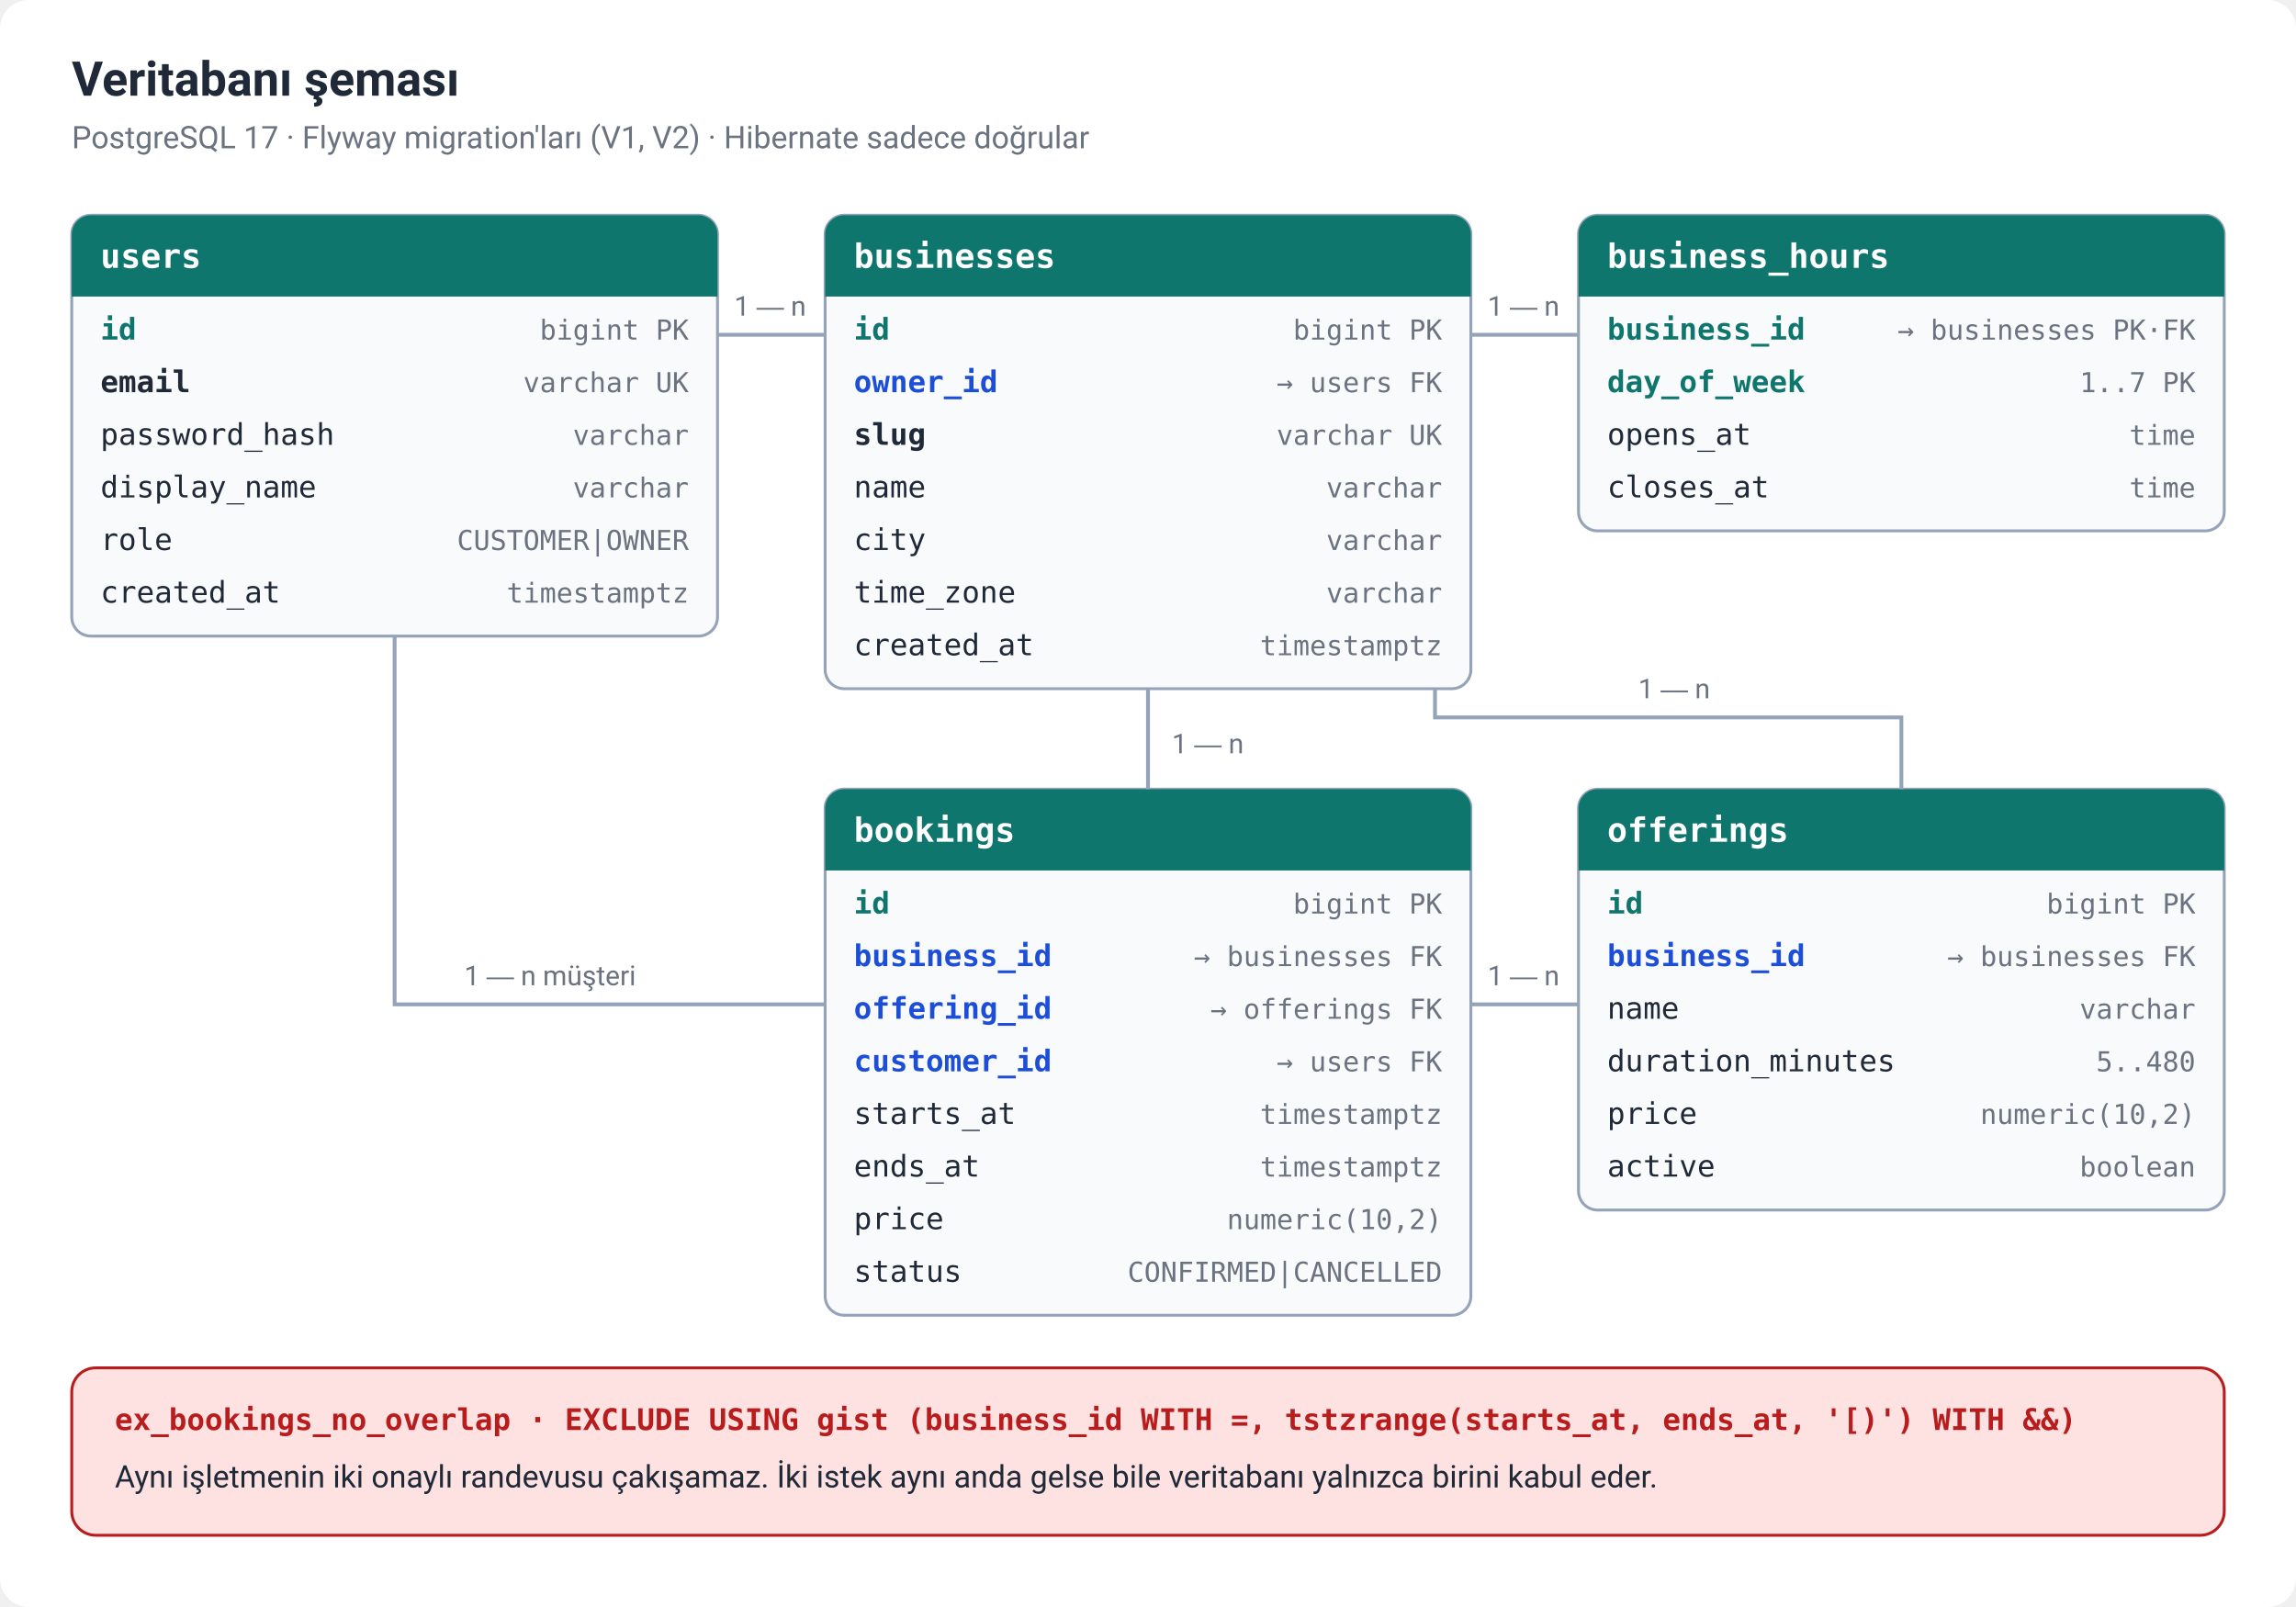
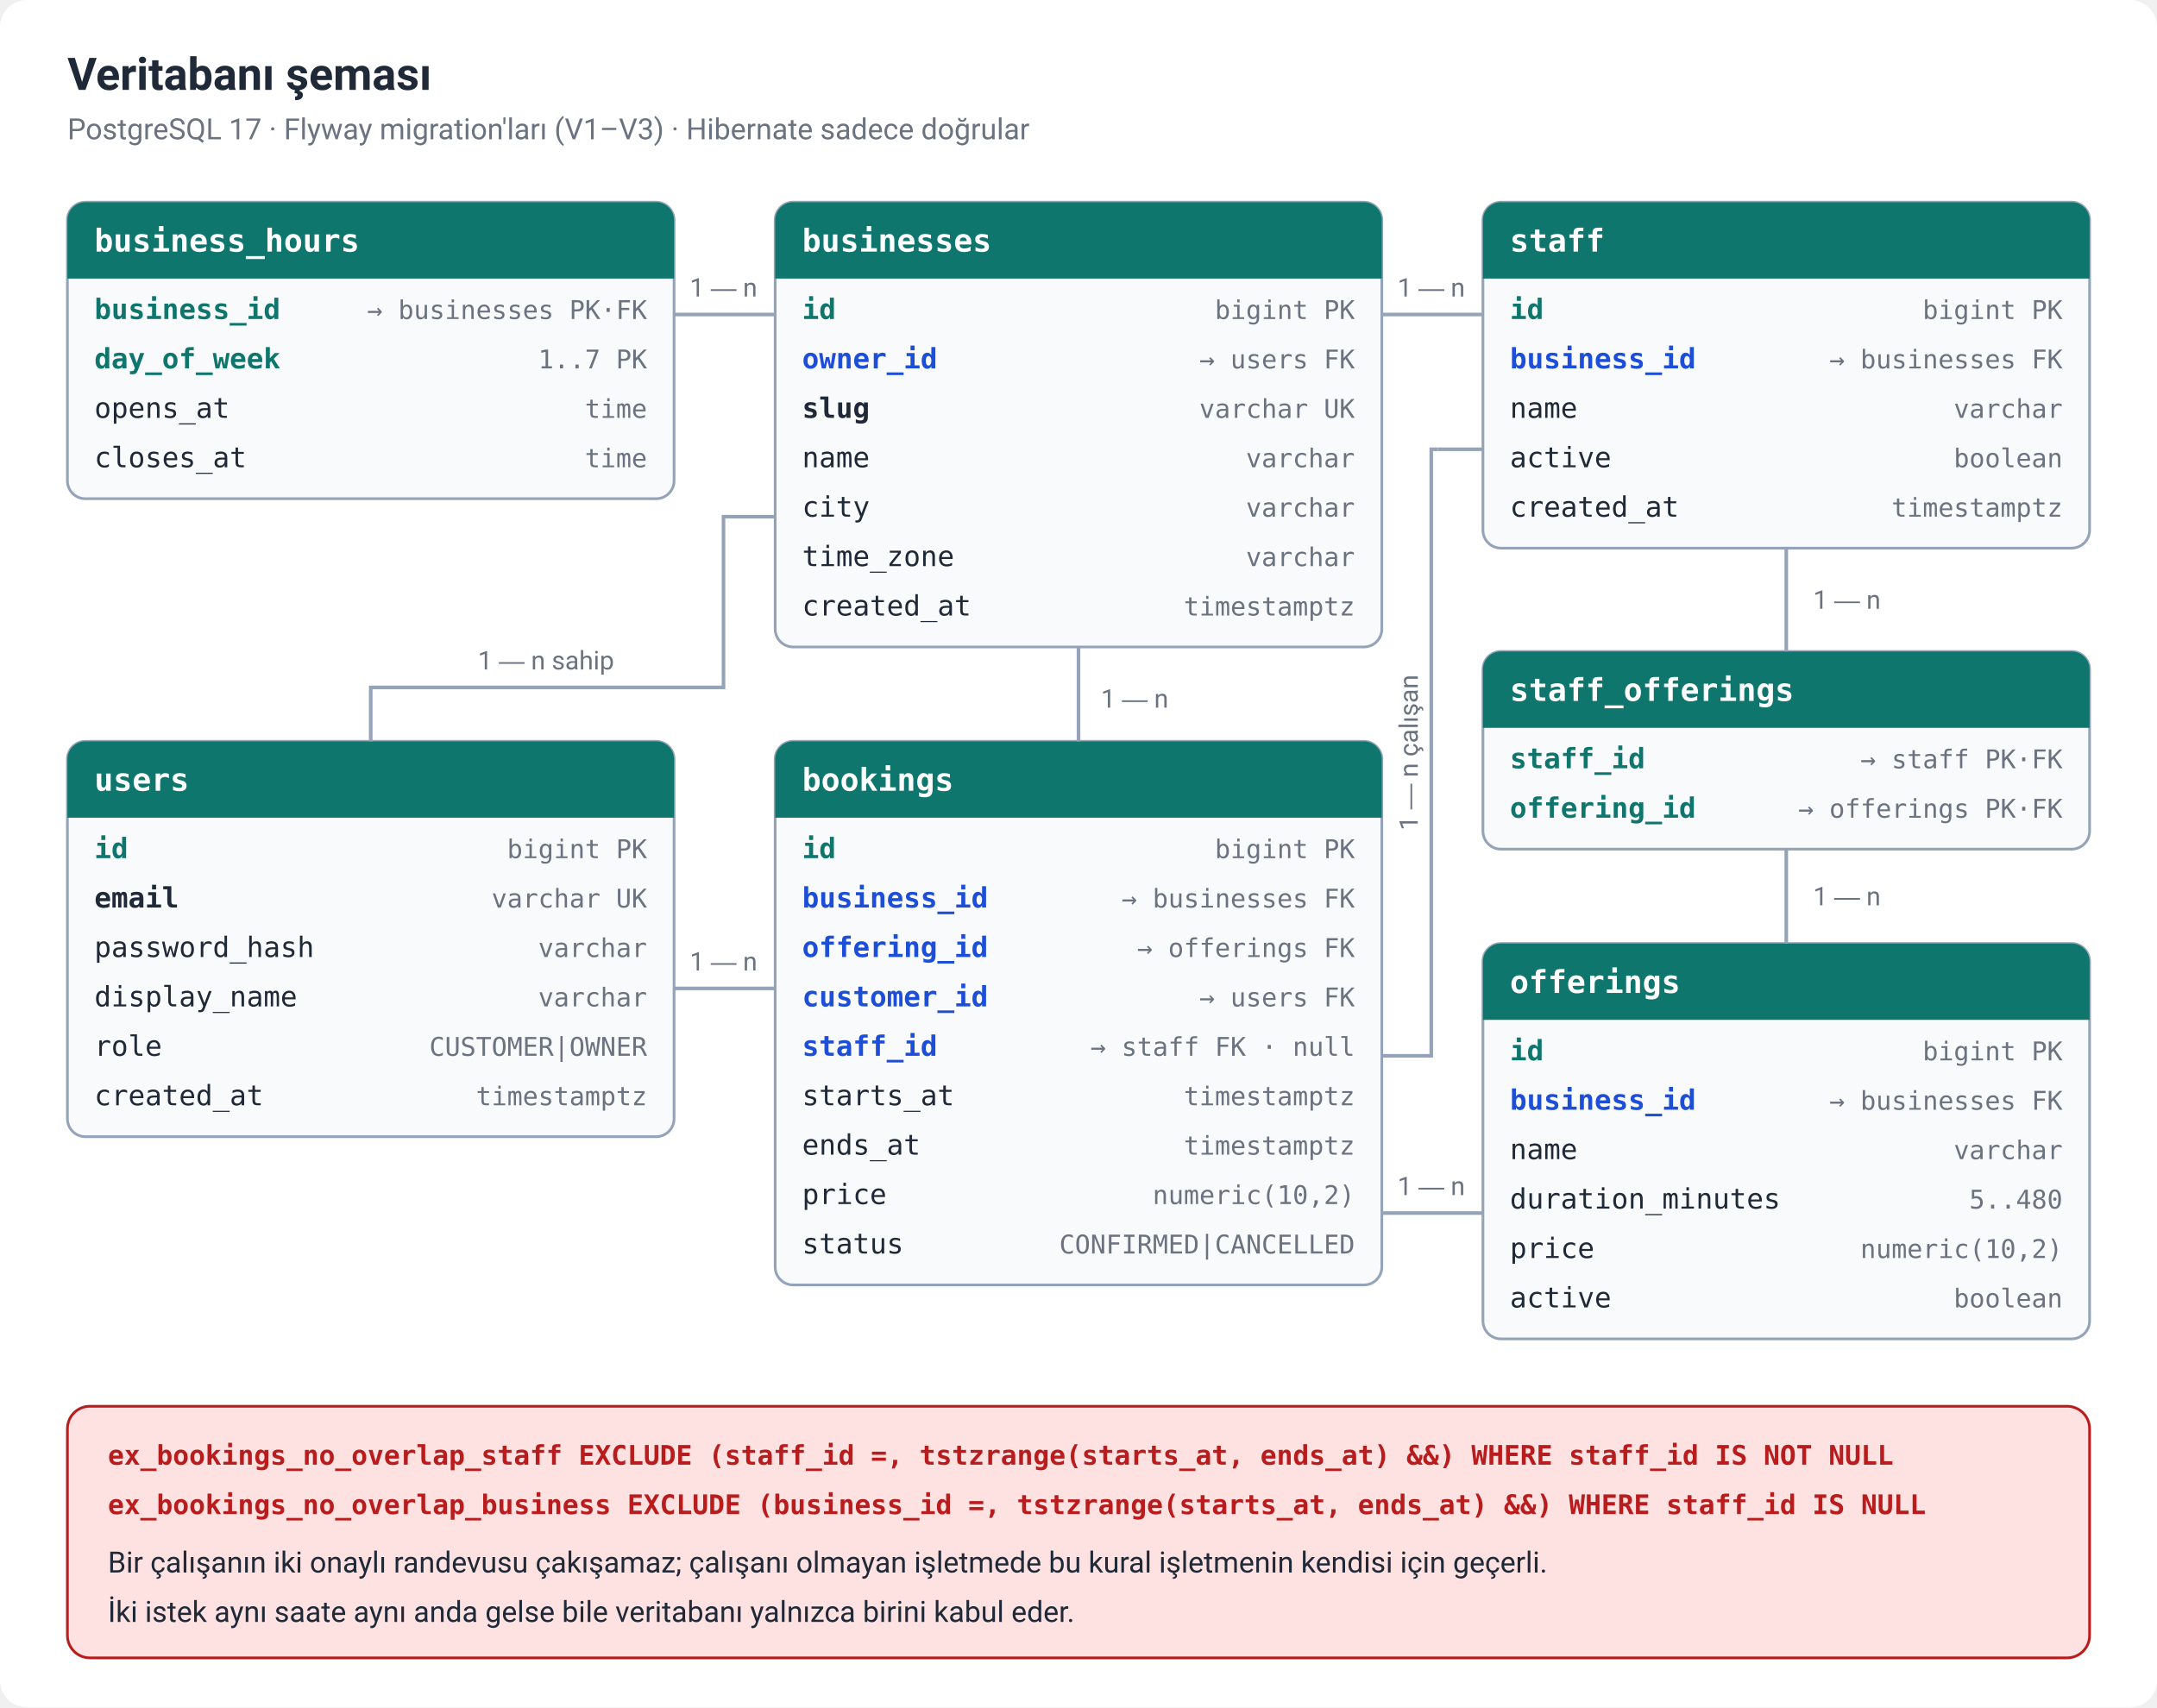
- <svg xmlns="http://www.w3.org/2000/svg" width="960" height="672" viewBox="0 0 960 672" role="img" aria-label="randevu-api veritabanı şeması">
-   <defs>
-     <marker id="ok" viewBox="0 0 10 10" refX="9" refY="5" markerWidth="8" markerHeight="8" orient="auto-start-reverse">
-       <path d="M0,0 L10,5 L0,10 z" fill="#1f2937" />
-     </marker>
-     <marker id="okw" viewBox="0 0 10 10" refX="9" refY="5" markerWidth="8" markerHeight="8" orient="auto-start-reverse">
-       <path d="M0,0 L10,5 L0,10 z" fill="#b91c1c" />
-     </marker>
-   </defs>
-   <rect width="960" height="672" rx="12" fill="#ffffff" />
+ <svg xmlns="http://www.w3.org/2000/svg" width="960" height="760" viewBox="0 0 960 760" role="img" aria-label="randevu-api veritabanı şeması">
+   <rect width="960" height="760" rx="12" fill="#ffffff" />
  <text x="30" y="40" font-family="-apple-system, 'Segoe UI', Roboto, Helvetica, Arial, sans-serif" font-size="20" fill="#1f2937" font-weight="bold" text-anchor="start">Veritabanı şeması</text>
-   <text x="30" y="62" font-family="-apple-system, 'Segoe UI', Roboto, Helvetica, Arial, sans-serif" font-size="13" fill="#6b7280" font-weight="normal" text-anchor="start">PostgreSQL 17 · Flyway migration'ları (V1, V2) · Hibernate sadece doğrular</text>
-   <rect x="30" y="90" width="270" height="176" rx="8" fill="#f8fafc" stroke="#94a3b8" stroke-width="1.2" />
+   <text x="30" y="62" font-family="-apple-system, 'Segoe UI', Roboto, Helvetica, Arial, sans-serif" font-size="13" fill="#6b7280" font-weight="normal" text-anchor="start">PostgreSQL 17 · Flyway migration'ları (V1–V3) · Hibernate sadece doğrular</text>
+   <rect x="30" y="90" width="270" height="132" rx="8" fill="#f8fafc" stroke="#94a3b8" stroke-width="1.2" />
  <path d="M30,98 a8,8 0 0 1 8,-8 h254 a8,8 0 0 1 8,8 v26 h-270 z" fill="#0f766e" />
-   <text x="42" y="112" font-family="ui-monospace, SFMono-Regular, Menlo, Consolas, monospace" font-size="14" fill="#ffffff" font-weight="bold" text-anchor="start">users</text>
-   <text x="42" y="142" font-family="ui-monospace, SFMono-Regular, Menlo, Consolas, monospace" font-size="12.5" fill="#0f766e" font-weight="bold" text-anchor="start">id</text>
-   <text x="288" y="142" font-family="ui-monospace, SFMono-Regular, Menlo, Consolas, monospace" font-size="11.5" fill="#6b7280" font-weight="normal" text-anchor="end">bigint  PK</text>
-   <text x="42" y="164" font-family="ui-monospace, SFMono-Regular, Menlo, Consolas, monospace" font-size="12.5" fill="#1f2937" font-weight="bold" text-anchor="start">email</text>
-   <text x="288" y="164" font-family="ui-monospace, SFMono-Regular, Menlo, Consolas, monospace" font-size="11.5" fill="#6b7280" font-weight="normal" text-anchor="end">varchar  UK</text>
-   <text x="42" y="186" font-family="ui-monospace, SFMono-Regular, Menlo, Consolas, monospace" font-size="12.5" fill="#1f2937" font-weight="normal" text-anchor="start">password_hash</text>
-   <text x="288" y="186" font-family="ui-monospace, SFMono-Regular, Menlo, Consolas, monospace" font-size="11.5" fill="#6b7280" font-weight="normal" text-anchor="end">varchar</text>
-   <text x="42" y="208" font-family="ui-monospace, SFMono-Regular, Menlo, Consolas, monospace" font-size="12.5" fill="#1f2937" font-weight="normal" text-anchor="start">display_name</text>
-   <text x="288" y="208" font-family="ui-monospace, SFMono-Regular, Menlo, Consolas, monospace" font-size="11.5" fill="#6b7280" font-weight="normal" text-anchor="end">varchar</text>
-   <text x="42" y="230" font-family="ui-monospace, SFMono-Regular, Menlo, Consolas, monospace" font-size="12.5" fill="#1f2937" font-weight="normal" text-anchor="start">role</text>
-   <text x="288" y="230" font-family="ui-monospace, SFMono-Regular, Menlo, Consolas, monospace" font-size="11.5" fill="#6b7280" font-weight="normal" text-anchor="end">CUSTOMER|OWNER</text>
-   <text x="42" y="252" font-family="ui-monospace, SFMono-Regular, Menlo, Consolas, monospace" font-size="12.5" fill="#1f2937" font-weight="normal" text-anchor="start">created_at</text>
-   <text x="288" y="252" font-family="ui-monospace, SFMono-Regular, Menlo, Consolas, monospace" font-size="11.5" fill="#6b7280" font-weight="normal" text-anchor="end">timestamptz</text>
+   <text x="42" y="112" font-family="ui-monospace, SFMono-Regular, Menlo, Consolas, monospace" font-size="14" fill="#ffffff" font-weight="bold" text-anchor="start">business_hours</text>
+   <text x="42" y="142" font-family="ui-monospace, SFMono-Regular, Menlo, Consolas, monospace" font-size="12.5" fill="#0f766e" font-weight="bold" text-anchor="start">business_id</text>
+   <text x="288" y="142" font-family="ui-monospace, SFMono-Regular, Menlo, Consolas, monospace" font-size="11.5" fill="#6b7280" font-weight="normal" text-anchor="end">→ businesses  PK·FK</text>
+   <text x="42" y="164" font-family="ui-monospace, SFMono-Regular, Menlo, Consolas, monospace" font-size="12.5" fill="#0f766e" font-weight="bold" text-anchor="start">day_of_week</text>
+   <text x="288" y="164" font-family="ui-monospace, SFMono-Regular, Menlo, Consolas, monospace" font-size="11.5" fill="#6b7280" font-weight="normal" text-anchor="end">1..7  PK</text>
+   <text x="42" y="186" font-family="ui-monospace, SFMono-Regular, Menlo, Consolas, monospace" font-size="12.5" fill="#1f2937" font-weight="normal" text-anchor="start">opens_at</text>
+   <text x="288" y="186" font-family="ui-monospace, SFMono-Regular, Menlo, Consolas, monospace" font-size="11.5" fill="#6b7280" font-weight="normal" text-anchor="end">time</text>
+   <text x="42" y="208" font-family="ui-monospace, SFMono-Regular, Menlo, Consolas, monospace" font-size="12.5" fill="#1f2937" font-weight="normal" text-anchor="start">closes_at</text>
+   <text x="288" y="208" font-family="ui-monospace, SFMono-Regular, Menlo, Consolas, monospace" font-size="11.5" fill="#6b7280" font-weight="normal" text-anchor="end">time</text>
  <rect x="345" y="90" width="270" height="198" rx="8" fill="#f8fafc" stroke="#94a3b8" stroke-width="1.2" />
  <path d="M345,98 a8,8 0 0 1 8,-8 h254 a8,8 0 0 1 8,8 v26 h-270 z" fill="#0f766e" />
  <text x="357" y="112" font-family="ui-monospace, SFMono-Regular, Menlo, Consolas, monospace" font-size="14" fill="#ffffff" font-weight="bold" text-anchor="start">businesses</text>
  <text x="357" y="142" font-family="ui-monospace, SFMono-Regular, Menlo, Consolas, monospace" font-size="12.5" fill="#0f766e" font-weight="bold" text-anchor="start">id</text>
  <text x="603" y="142" font-family="ui-monospace, SFMono-Regular, Menlo, Consolas, monospace" font-size="11.5" fill="#6b7280" font-weight="normal" text-anchor="end">bigint  PK</text>
  <text x="357" y="164" font-family="ui-monospace, SFMono-Regular, Menlo, Consolas, monospace" font-size="12.5" fill="#1d4ed8" font-weight="bold" text-anchor="start">owner_id</text>
  <text x="603" y="164" font-family="ui-monospace, SFMono-Regular, Menlo, Consolas, monospace" font-size="11.5" fill="#6b7280" font-weight="normal" text-anchor="end">→ users  FK</text>
  <text x="357" y="186" font-family="ui-monospace, SFMono-Regular, Menlo, Consolas, monospace" font-size="12.5" fill="#1f2937" font-weight="bold" text-anchor="start">slug</text>
  <text x="603" y="186" font-family="ui-monospace, SFMono-Regular, Menlo, Consolas, monospace" font-size="11.5" fill="#6b7280" font-weight="normal" text-anchor="end">varchar  UK</text>
  <text x="357" y="208" font-family="ui-monospace, SFMono-Regular, Menlo, Consolas, monospace" font-size="12.5" fill="#1f2937" font-weight="normal" text-anchor="start">name</text>
  <text x="603" y="208" font-family="ui-monospace, SFMono-Regular, Menlo, Consolas, monospace" font-size="11.5" fill="#6b7280" font-weight="normal" text-anchor="end">varchar</text>
  <text x="357" y="230" font-family="ui-monospace, SFMono-Regular, Menlo, Consolas, monospace" font-size="12.5" fill="#1f2937" font-weight="normal" text-anchor="start">city</text>
  <text x="603" y="230" font-family="ui-monospace, SFMono-Regular, Menlo, Consolas, monospace" font-size="11.5" fill="#6b7280" font-weight="normal" text-anchor="end">varchar</text>
  <text x="357" y="252" font-family="ui-monospace, SFMono-Regular, Menlo, Consolas, monospace" font-size="12.5" fill="#1f2937" font-weight="normal" text-anchor="start">time_zone</text>
  <text x="603" y="252" font-family="ui-monospace, SFMono-Regular, Menlo, Consolas, monospace" font-size="11.5" fill="#6b7280" font-weight="normal" text-anchor="end">varchar</text>
  <text x="357" y="274" font-family="ui-monospace, SFMono-Regular, Menlo, Consolas, monospace" font-size="12.5" fill="#1f2937" font-weight="normal" text-anchor="start">created_at</text>
  <text x="603" y="274" font-family="ui-monospace, SFMono-Regular, Menlo, Consolas, monospace" font-size="11.5" fill="#6b7280" font-weight="normal" text-anchor="end">timestamptz</text>
-   <rect x="660" y="90" width="270" height="132" rx="8" fill="#f8fafc" stroke="#94a3b8" stroke-width="1.2" />
+   <rect x="660" y="90" width="270" height="154" rx="8" fill="#f8fafc" stroke="#94a3b8" stroke-width="1.2" />
  <path d="M660,98 a8,8 0 0 1 8,-8 h254 a8,8 0 0 1 8,8 v26 h-270 z" fill="#0f766e" />
-   <text x="672" y="112" font-family="ui-monospace, SFMono-Regular, Menlo, Consolas, monospace" font-size="14" fill="#ffffff" font-weight="bold" text-anchor="start">business_hours</text>
-   <text x="672" y="142" font-family="ui-monospace, SFMono-Regular, Menlo, Consolas, monospace" font-size="12.5" fill="#0f766e" font-weight="bold" text-anchor="start">business_id</text>
-   <text x="918" y="142" font-family="ui-monospace, SFMono-Regular, Menlo, Consolas, monospace" font-size="11.5" fill="#6b7280" font-weight="normal" text-anchor="end">→ businesses  PK·FK</text>
-   <text x="672" y="164" font-family="ui-monospace, SFMono-Regular, Menlo, Consolas, monospace" font-size="12.5" fill="#0f766e" font-weight="bold" text-anchor="start">day_of_week</text>
-   <text x="918" y="164" font-family="ui-monospace, SFMono-Regular, Menlo, Consolas, monospace" font-size="11.5" fill="#6b7280" font-weight="normal" text-anchor="end">1..7  PK</text>
-   <text x="672" y="186" font-family="ui-monospace, SFMono-Regular, Menlo, Consolas, monospace" font-size="12.5" fill="#1f2937" font-weight="normal" text-anchor="start">opens_at</text>
-   <text x="918" y="186" font-family="ui-monospace, SFMono-Regular, Menlo, Consolas, monospace" font-size="11.5" fill="#6b7280" font-weight="normal" text-anchor="end">time</text>
-   <text x="672" y="208" font-family="ui-monospace, SFMono-Regular, Menlo, Consolas, monospace" font-size="12.5" fill="#1f2937" font-weight="normal" text-anchor="start">closes_at</text>
-   <text x="918" y="208" font-family="ui-monospace, SFMono-Regular, Menlo, Consolas, monospace" font-size="11.5" fill="#6b7280" font-weight="normal" text-anchor="end">time</text>
-   <rect x="660" y="330" width="270" height="176" rx="8" fill="#f8fafc" stroke="#94a3b8" stroke-width="1.2" />
-   <path d="M660,338 a8,8 0 0 1 8,-8 h254 a8,8 0 0 1 8,8 v26 h-270 z" fill="#0f766e" />
-   <text x="672" y="352" font-family="ui-monospace, SFMono-Regular, Menlo, Consolas, monospace" font-size="14" fill="#ffffff" font-weight="bold" text-anchor="start">offerings</text>
-   <text x="672" y="382" font-family="ui-monospace, SFMono-Regular, Menlo, Consolas, monospace" font-size="12.5" fill="#0f766e" font-weight="bold" text-anchor="start">id</text>
-   <text x="918" y="382" font-family="ui-monospace, SFMono-Regular, Menlo, Consolas, monospace" font-size="11.5" fill="#6b7280" font-weight="normal" text-anchor="end">bigint  PK</text>
-   <text x="672" y="404" font-family="ui-monospace, SFMono-Regular, Menlo, Consolas, monospace" font-size="12.5" fill="#1d4ed8" font-weight="bold" text-anchor="start">business_id</text>
-   <text x="918" y="404" font-family="ui-monospace, SFMono-Regular, Menlo, Consolas, monospace" font-size="11.5" fill="#6b7280" font-weight="normal" text-anchor="end">→ businesses  FK</text>
-   <text x="672" y="426" font-family="ui-monospace, SFMono-Regular, Menlo, Consolas, monospace" font-size="12.5" fill="#1f2937" font-weight="normal" text-anchor="start">name</text>
-   <text x="918" y="426" font-family="ui-monospace, SFMono-Regular, Menlo, Consolas, monospace" font-size="11.5" fill="#6b7280" font-weight="normal" text-anchor="end">varchar</text>
-   <text x="672" y="448" font-family="ui-monospace, SFMono-Regular, Menlo, Consolas, monospace" font-size="12.5" fill="#1f2937" font-weight="normal" text-anchor="start">duration_minutes</text>
-   <text x="918" y="448" font-family="ui-monospace, SFMono-Regular, Menlo, Consolas, monospace" font-size="11.5" fill="#6b7280" font-weight="normal" text-anchor="end">5..480</text>
-   <text x="672" y="470" font-family="ui-monospace, SFMono-Regular, Menlo, Consolas, monospace" font-size="12.5" fill="#1f2937" font-weight="normal" text-anchor="start">price</text>
-   <text x="918" y="470" font-family="ui-monospace, SFMono-Regular, Menlo, Consolas, monospace" font-size="11.5" fill="#6b7280" font-weight="normal" text-anchor="end">numeric(10,2)</text>
-   <text x="672" y="492" font-family="ui-monospace, SFMono-Regular, Menlo, Consolas, monospace" font-size="12.5" fill="#1f2937" font-weight="normal" text-anchor="start">active</text>
-   <text x="918" y="492" font-family="ui-monospace, SFMono-Regular, Menlo, Consolas, monospace" font-size="11.5" fill="#6b7280" font-weight="normal" text-anchor="end">boolean</text>
-   <rect x="345" y="330" width="270" height="220" rx="8" fill="#f8fafc" stroke="#94a3b8" stroke-width="1.2" />
+   <text x="672" y="112" font-family="ui-monospace, SFMono-Regular, Menlo, Consolas, monospace" font-size="14" fill="#ffffff" font-weight="bold" text-anchor="start">staff</text>
+   <text x="672" y="142" font-family="ui-monospace, SFMono-Regular, Menlo, Consolas, monospace" font-size="12.5" fill="#0f766e" font-weight="bold" text-anchor="start">id</text>
+   <text x="918" y="142" font-family="ui-monospace, SFMono-Regular, Menlo, Consolas, monospace" font-size="11.5" fill="#6b7280" font-weight="normal" text-anchor="end">bigint  PK</text>
+   <text x="672" y="164" font-family="ui-monospace, SFMono-Regular, Menlo, Consolas, monospace" font-size="12.5" fill="#1d4ed8" font-weight="bold" text-anchor="start">business_id</text>
+   <text x="918" y="164" font-family="ui-monospace, SFMono-Regular, Menlo, Consolas, monospace" font-size="11.5" fill="#6b7280" font-weight="normal" text-anchor="end">→ businesses  FK</text>
+   <text x="672" y="186" font-family="ui-monospace, SFMono-Regular, Menlo, Consolas, monospace" font-size="12.5" fill="#1f2937" font-weight="normal" text-anchor="start">name</text>
+   <text x="918" y="186" font-family="ui-monospace, SFMono-Regular, Menlo, Consolas, monospace" font-size="11.5" fill="#6b7280" font-weight="normal" text-anchor="end">varchar</text>
+   <text x="672" y="208" font-family="ui-monospace, SFMono-Regular, Menlo, Consolas, monospace" font-size="12.5" fill="#1f2937" font-weight="normal" text-anchor="start">active</text>
+   <text x="918" y="208" font-family="ui-monospace, SFMono-Regular, Menlo, Consolas, monospace" font-size="11.5" fill="#6b7280" font-weight="normal" text-anchor="end">boolean</text>
+   <text x="672" y="230" font-family="ui-monospace, SFMono-Regular, Menlo, Consolas, monospace" font-size="12.5" fill="#1f2937" font-weight="normal" text-anchor="start">created_at</text>
+   <text x="918" y="230" font-family="ui-monospace, SFMono-Regular, Menlo, Consolas, monospace" font-size="11.5" fill="#6b7280" font-weight="normal" text-anchor="end">timestamptz</text>
+   <rect x="30" y="330" width="270" height="176" rx="8" fill="#f8fafc" stroke="#94a3b8" stroke-width="1.2" />
+   <path d="M30,338 a8,8 0 0 1 8,-8 h254 a8,8 0 0 1 8,8 v26 h-270 z" fill="#0f766e" />
+   <text x="42" y="352" font-family="ui-monospace, SFMono-Regular, Menlo, Consolas, monospace" font-size="14" fill="#ffffff" font-weight="bold" text-anchor="start">users</text>
+   <text x="42" y="382" font-family="ui-monospace, SFMono-Regular, Menlo, Consolas, monospace" font-size="12.5" fill="#0f766e" font-weight="bold" text-anchor="start">id</text>
+   <text x="288" y="382" font-family="ui-monospace, SFMono-Regular, Menlo, Consolas, monospace" font-size="11.5" fill="#6b7280" font-weight="normal" text-anchor="end">bigint  PK</text>
+   <text x="42" y="404" font-family="ui-monospace, SFMono-Regular, Menlo, Consolas, monospace" font-size="12.5" fill="#1f2937" font-weight="bold" text-anchor="start">email</text>
+   <text x="288" y="404" font-family="ui-monospace, SFMono-Regular, Menlo, Consolas, monospace" font-size="11.5" fill="#6b7280" font-weight="normal" text-anchor="end">varchar  UK</text>
+   <text x="42" y="426" font-family="ui-monospace, SFMono-Regular, Menlo, Consolas, monospace" font-size="12.5" fill="#1f2937" font-weight="normal" text-anchor="start">password_hash</text>
+   <text x="288" y="426" font-family="ui-monospace, SFMono-Regular, Menlo, Consolas, monospace" font-size="11.5" fill="#6b7280" font-weight="normal" text-anchor="end">varchar</text>
+   <text x="42" y="448" font-family="ui-monospace, SFMono-Regular, Menlo, Consolas, monospace" font-size="12.5" fill="#1f2937" font-weight="normal" text-anchor="start">display_name</text>
+   <text x="288" y="448" font-family="ui-monospace, SFMono-Regular, Menlo, Consolas, monospace" font-size="11.5" fill="#6b7280" font-weight="normal" text-anchor="end">varchar</text>
+   <text x="42" y="470" font-family="ui-monospace, SFMono-Regular, Menlo, Consolas, monospace" font-size="12.5" fill="#1f2937" font-weight="normal" text-anchor="start">role</text>
+   <text x="288" y="470" font-family="ui-monospace, SFMono-Regular, Menlo, Consolas, monospace" font-size="11.5" fill="#6b7280" font-weight="normal" text-anchor="end">CUSTOMER|OWNER</text>
+   <text x="42" y="492" font-family="ui-monospace, SFMono-Regular, Menlo, Consolas, monospace" font-size="12.5" fill="#1f2937" font-weight="normal" text-anchor="start">created_at</text>
+   <text x="288" y="492" font-family="ui-monospace, SFMono-Regular, Menlo, Consolas, monospace" font-size="11.5" fill="#6b7280" font-weight="normal" text-anchor="end">timestamptz</text>
+   <rect x="345" y="330" width="270" height="242" rx="8" fill="#f8fafc" stroke="#94a3b8" stroke-width="1.2" />
  <path d="M345,338 a8,8 0 0 1 8,-8 h254 a8,8 0 0 1 8,8 v26 h-270 z" fill="#0f766e" />
  <text x="357" y="352" font-family="ui-monospace, SFMono-Regular, Menlo, Consolas, monospace" font-size="14" fill="#ffffff" font-weight="bold" text-anchor="start">bookings</text>
  <text x="357" y="382" font-family="ui-monospace, SFMono-Regular, Menlo, Consolas, monospace" font-size="12.5" fill="#0f766e" font-weight="bold" text-anchor="start">id</text>
  <text x="603" y="382" font-family="ui-monospace, SFMono-Regular, Menlo, Consolas, monospace" font-size="11.5" fill="#6b7280" font-weight="normal" text-anchor="end">bigint  PK</text>
  <text x="357" y="404" font-family="ui-monospace, SFMono-Regular, Menlo, Consolas, monospace" font-size="12.5" fill="#1d4ed8" font-weight="bold" text-anchor="start">business_id</text>
  <text x="603" y="404" font-family="ui-monospace, SFMono-Regular, Menlo, Consolas, monospace" font-size="11.5" fill="#6b7280" font-weight="normal" text-anchor="end">→ businesses  FK</text>
  <text x="357" y="426" font-family="ui-monospace, SFMono-Regular, Menlo, Consolas, monospace" font-size="12.5" fill="#1d4ed8" font-weight="bold" text-anchor="start">offering_id</text>
  <text x="603" y="426" font-family="ui-monospace, SFMono-Regular, Menlo, Consolas, monospace" font-size="11.5" fill="#6b7280" font-weight="normal" text-anchor="end">→ offerings  FK</text>
  <text x="357" y="448" font-family="ui-monospace, SFMono-Regular, Menlo, Consolas, monospace" font-size="12.5" fill="#1d4ed8" font-weight="bold" text-anchor="start">customer_id</text>
  <text x="603" y="448" font-family="ui-monospace, SFMono-Regular, Menlo, Consolas, monospace" font-size="11.5" fill="#6b7280" font-weight="normal" text-anchor="end">→ users  FK</text>
-   <text x="357" y="470" font-family="ui-monospace, SFMono-Regular, Menlo, Consolas, monospace" font-size="12.5" fill="#1f2937" font-weight="normal" text-anchor="start">starts_at</text>
-   <text x="603" y="470" font-family="ui-monospace, SFMono-Regular, Menlo, Consolas, monospace" font-size="11.5" fill="#6b7280" font-weight="normal" text-anchor="end">timestamptz</text>
-   <text x="357" y="492" font-family="ui-monospace, SFMono-Regular, Menlo, Consolas, monospace" font-size="12.5" fill="#1f2937" font-weight="normal" text-anchor="start">ends_at</text>
+   <text x="357" y="470" font-family="ui-monospace, SFMono-Regular, Menlo, Consolas, monospace" font-size="12.5" fill="#1d4ed8" font-weight="bold" text-anchor="start">staff_id</text>
+   <text x="603" y="470" font-family="ui-monospace, SFMono-Regular, Menlo, Consolas, monospace" font-size="11.5" fill="#6b7280" font-weight="normal" text-anchor="end">→ staff  FK · null</text>
+   <text x="357" y="492" font-family="ui-monospace, SFMono-Regular, Menlo, Consolas, monospace" font-size="12.5" fill="#1f2937" font-weight="normal" text-anchor="start">starts_at</text>
  <text x="603" y="492" font-family="ui-monospace, SFMono-Regular, Menlo, Consolas, monospace" font-size="11.5" fill="#6b7280" font-weight="normal" text-anchor="end">timestamptz</text>
-   <text x="357" y="514" font-family="ui-monospace, SFMono-Regular, Menlo, Consolas, monospace" font-size="12.5" fill="#1f2937" font-weight="normal" text-anchor="start">price</text>
-   <text x="603" y="514" font-family="ui-monospace, SFMono-Regular, Menlo, Consolas, monospace" font-size="11.5" fill="#6b7280" font-weight="normal" text-anchor="end">numeric(10,2)</text>
-   <text x="357" y="536" font-family="ui-monospace, SFMono-Regular, Menlo, Consolas, monospace" font-size="12.5" fill="#1f2937" font-weight="normal" text-anchor="start">status</text>
-   <text x="603" y="536" font-family="ui-monospace, SFMono-Regular, Menlo, Consolas, monospace" font-size="11.5" fill="#6b7280" font-weight="normal" text-anchor="end">CONFIRMED|CANCELLED</text>
-   <path d="M300,140 H345" fill="none" stroke="#94a3b8" stroke-width="1.6" />
+   <text x="357" y="514" font-family="ui-monospace, SFMono-Regular, Menlo, Consolas, monospace" font-size="12.5" fill="#1f2937" font-weight="normal" text-anchor="start">ends_at</text>
+   <text x="603" y="514" font-family="ui-monospace, SFMono-Regular, Menlo, Consolas, monospace" font-size="11.5" fill="#6b7280" font-weight="normal" text-anchor="end">timestamptz</text>
+   <text x="357" y="536" font-family="ui-monospace, SFMono-Regular, Menlo, Consolas, monospace" font-size="12.5" fill="#1f2937" font-weight="normal" text-anchor="start">price</text>
+   <text x="603" y="536" font-family="ui-monospace, SFMono-Regular, Menlo, Consolas, monospace" font-size="11.5" fill="#6b7280" font-weight="normal" text-anchor="end">numeric(10,2)</text>
+   <text x="357" y="558" font-family="ui-monospace, SFMono-Regular, Menlo, Consolas, monospace" font-size="12.5" fill="#1f2937" font-weight="normal" text-anchor="start">status</text>
+   <text x="603" y="558" font-family="ui-monospace, SFMono-Regular, Menlo, Consolas, monospace" font-size="11.5" fill="#6b7280" font-weight="normal" text-anchor="end">CONFIRMED|CANCELLED</text>
+   <rect x="660" y="290" width="270" height="88" rx="8" fill="#f8fafc" stroke="#94a3b8" stroke-width="1.2" />
+   <path d="M660,298 a8,8 0 0 1 8,-8 h254 a8,8 0 0 1 8,8 v26 h-270 z" fill="#0f766e" />
+   <text x="672" y="312" font-family="ui-monospace, SFMono-Regular, Menlo, Consolas, monospace" font-size="14" fill="#ffffff" font-weight="bold" text-anchor="start">staff_offerings</text>
+   <text x="672" y="342" font-family="ui-monospace, SFMono-Regular, Menlo, Consolas, monospace" font-size="12.5" fill="#0f766e" font-weight="bold" text-anchor="start">staff_id</text>
+   <text x="918" y="342" font-family="ui-monospace, SFMono-Regular, Menlo, Consolas, monospace" font-size="11.5" fill="#6b7280" font-weight="normal" text-anchor="end">→ staff  PK·FK</text>
+   <text x="672" y="364" font-family="ui-monospace, SFMono-Regular, Menlo, Consolas, monospace" font-size="12.5" fill="#0f766e" font-weight="bold" text-anchor="start">offering_id</text>
+   <text x="918" y="364" font-family="ui-monospace, SFMono-Regular, Menlo, Consolas, monospace" font-size="11.5" fill="#6b7280" font-weight="normal" text-anchor="end">→ offerings  PK·FK</text>
+   <rect x="660" y="420" width="270" height="176" rx="8" fill="#f8fafc" stroke="#94a3b8" stroke-width="1.2" />
+   <path d="M660,428 a8,8 0 0 1 8,-8 h254 a8,8 0 0 1 8,8 v26 h-270 z" fill="#0f766e" />
+   <text x="672" y="442" font-family="ui-monospace, SFMono-Regular, Menlo, Consolas, monospace" font-size="14" fill="#ffffff" font-weight="bold" text-anchor="start">offerings</text>
+   <text x="672" y="472" font-family="ui-monospace, SFMono-Regular, Menlo, Consolas, monospace" font-size="12.5" fill="#0f766e" font-weight="bold" text-anchor="start">id</text>
+   <text x="918" y="472" font-family="ui-monospace, SFMono-Regular, Menlo, Consolas, monospace" font-size="11.5" fill="#6b7280" font-weight="normal" text-anchor="end">bigint  PK</text>
+   <text x="672" y="494" font-family="ui-monospace, SFMono-Regular, Menlo, Consolas, monospace" font-size="12.5" fill="#1d4ed8" font-weight="bold" text-anchor="start">business_id</text>
+   <text x="918" y="494" font-family="ui-monospace, SFMono-Regular, Menlo, Consolas, monospace" font-size="11.5" fill="#6b7280" font-weight="normal" text-anchor="end">→ businesses  FK</text>
+   <text x="672" y="516" font-family="ui-monospace, SFMono-Regular, Menlo, Consolas, monospace" font-size="12.5" fill="#1f2937" font-weight="normal" text-anchor="start">name</text>
+   <text x="918" y="516" font-family="ui-monospace, SFMono-Regular, Menlo, Consolas, monospace" font-size="11.5" fill="#6b7280" font-weight="normal" text-anchor="end">varchar</text>
+   <text x="672" y="538" font-family="ui-monospace, SFMono-Regular, Menlo, Consolas, monospace" font-size="12.5" fill="#1f2937" font-weight="normal" text-anchor="start">duration_minutes</text>
+   <text x="918" y="538" font-family="ui-monospace, SFMono-Regular, Menlo, Consolas, monospace" font-size="11.5" fill="#6b7280" font-weight="normal" text-anchor="end">5..480</text>
+   <text x="672" y="560" font-family="ui-monospace, SFMono-Regular, Menlo, Consolas, monospace" font-size="12.5" fill="#1f2937" font-weight="normal" text-anchor="start">price</text>
+   <text x="918" y="560" font-family="ui-monospace, SFMono-Regular, Menlo, Consolas, monospace" font-size="11.5" fill="#6b7280" font-weight="normal" text-anchor="end">numeric(10,2)</text>
+   <text x="672" y="582" font-family="ui-monospace, SFMono-Regular, Menlo, Consolas, monospace" font-size="12.5" fill="#1f2937" font-weight="normal" text-anchor="start">active</text>
+   <text x="918" y="582" font-family="ui-monospace, SFMono-Regular, Menlo, Consolas, monospace" font-size="11.5" fill="#6b7280" font-weight="normal" text-anchor="end">boolean</text>
+   <path d="M345,140 H300" fill="none" stroke="#94a3b8" stroke-width="1.6" />
  <text x="322" y="132" font-family="-apple-system, 'Segoe UI', Roboto, Helvetica, Arial, sans-serif" font-size="11.5" fill="#6b7280" font-weight="normal" text-anchor="middle">1 ─ n</text>
-   <path d="M165,266 V420 H345" fill="none" stroke="#94a3b8" stroke-width="1.6" />
-   <text x="230" y="412" font-family="-apple-system, 'Segoe UI', Roboto, Helvetica, Arial, sans-serif" font-size="11.5" fill="#6b7280" font-weight="normal" text-anchor="middle">1 ─ n  müşteri</text>
  <path d="M615,140 H660" fill="none" stroke="#94a3b8" stroke-width="1.6" />
  <text x="637" y="132" font-family="-apple-system, 'Segoe UI', Roboto, Helvetica, Arial, sans-serif" font-size="11.5" fill="#6b7280" font-weight="normal" text-anchor="middle">1 ─ n</text>
-   <path d="M600,288 V300 H795 V330" fill="none" stroke="#94a3b8" stroke-width="1.6" />
-   <text x="700" y="292" font-family="-apple-system, 'Segoe UI', Roboto, Helvetica, Arial, sans-serif" font-size="11.5" fill="#6b7280" font-weight="normal" text-anchor="middle">1 ─ n</text>
+   <path d="M165,330 V306 H322 V230 H345" fill="none" stroke="#94a3b8" stroke-width="1.6" />
+   <text x="243" y="298" font-family="-apple-system, 'Segoe UI', Roboto, Helvetica, Arial, sans-serif" font-size="11.5" fill="#6b7280" font-weight="normal" text-anchor="middle">1 ─ n  sahip</text>
+   <path d="M300,440 H345" fill="none" stroke="#94a3b8" stroke-width="1.6" />
+   <text x="322" y="432" font-family="-apple-system, 'Segoe UI', Roboto, Helvetica, Arial, sans-serif" font-size="11.5" fill="#6b7280" font-weight="normal" text-anchor="middle">1 ─ n</text>
  <path d="M480,288 V330" fill="none" stroke="#94a3b8" stroke-width="1.6" />
  <text x="505" y="315" font-family="-apple-system, 'Segoe UI', Roboto, Helvetica, Arial, sans-serif" font-size="11.5" fill="#6b7280" font-weight="normal" text-anchor="middle">1 ─ n</text>
-   <path d="M660,420 H615" fill="none" stroke="#94a3b8" stroke-width="1.6" />
-   <text x="637" y="412" font-family="-apple-system, 'Segoe UI', Roboto, Helvetica, Arial, sans-serif" font-size="11.5" fill="#6b7280" font-weight="normal" text-anchor="middle">1 ─ n</text>
-   <rect x="30" y="572" width="900" height="70" rx="10" fill="#fee2e2" stroke="#b91c1c" stroke-width="1.2" />
-   <text x="48" y="598" font-family="ui-monospace, SFMono-Regular, Menlo, Consolas, monospace" font-size="12.5" fill="#b91c1c" font-weight="bold" text-anchor="start">ex_bookings_no_overlap  ·  EXCLUDE USING gist (business_id WITH =, tstzrange(starts_at, ends_at, '[)') WITH &amp;&amp;)</text>
-   <text x="48" y="622" font-family="-apple-system, 'Segoe UI', Roboto, Helvetica, Arial, sans-serif" font-size="13" fill="#1f2937" font-weight="normal" text-anchor="start">Aynı işletmenin iki onaylı randevusu çakışamaz. İki istek aynı anda gelse bile veritabanı yalnızca birini kabul eder.</text>
+   <path d="M640,200 H637 V470 H615" fill="none" stroke="#94a3b8" stroke-width="1.6" />
+   <path d="M660,200 H640" fill="none" stroke="#94a3b8" stroke-width="1.6" />
+   <text x="631" y="335" font-family="-apple-system, 'Segoe UI', Roboto, Helvetica, Arial, sans-serif" font-size="11.5" fill="#6b7280" font-weight="normal" text-anchor="middle" transform="rotate(-90 631 335)">1 ─ n  çalışan</text>
+   <path d="M795,244 V290" fill="none" stroke="#94a3b8" stroke-width="1.6" />
+   <text x="822" y="271" font-family="-apple-system, 'Segoe UI', Roboto, Helvetica, Arial, sans-serif" font-size="11.5" fill="#6b7280" font-weight="normal" text-anchor="middle">1 ─ n</text>
+   <path d="M795,420 V378" fill="none" stroke="#94a3b8" stroke-width="1.6" />
+   <text x="822" y="403" font-family="-apple-system, 'Segoe UI', Roboto, Helvetica, Arial, sans-serif" font-size="11.5" fill="#6b7280" font-weight="normal" text-anchor="middle">1 ─ n</text>
+   <path d="M660,540 H615" fill="none" stroke="#94a3b8" stroke-width="1.6" />
+   <text x="637" y="532" font-family="-apple-system, 'Segoe UI', Roboto, Helvetica, Arial, sans-serif" font-size="11.5" fill="#6b7280" font-weight="normal" text-anchor="middle">1 ─ n</text>
+   <rect x="30" y="626" width="900" height="112" rx="10" fill="#fee2e2" stroke="#b91c1c" stroke-width="1.2" />
+   <text x="48" y="652" font-family="ui-monospace, SFMono-Regular, Menlo, Consolas, monospace" font-size="12" fill="#b91c1c" font-weight="bold" text-anchor="start">ex_bookings_no_overlap_staff     EXCLUDE (staff_id =, tstzrange(starts_at, ends_at) &amp;&amp;)  WHERE staff_id IS NOT NULL</text>
+   <text x="48" y="674" font-family="ui-monospace, SFMono-Regular, Menlo, Consolas, monospace" font-size="12" fill="#b91c1c" font-weight="bold" text-anchor="start">ex_bookings_no_overlap_business  EXCLUDE (business_id =, tstzrange(starts_at, ends_at) &amp;&amp;)  WHERE staff_id IS NULL</text>
+   <text x="48" y="700" font-family="-apple-system, 'Segoe UI', Roboto, Helvetica, Arial, sans-serif" font-size="13" fill="#1f2937" font-weight="normal" text-anchor="start">Bir çalışanın iki onaylı randevusu çakışamaz; çalışanı olmayan işletmede bu kural işletmenin kendisi için geçerli.</text>
+   <text x="48" y="722" font-family="-apple-system, 'Segoe UI', Roboto, Helvetica, Arial, sans-serif" font-size="13" fill="#1f2937" font-weight="normal" text-anchor="start">İki istek aynı saate aynı anda gelse bile veritabanı yalnızca birini kabul eder.</text>
</svg>
